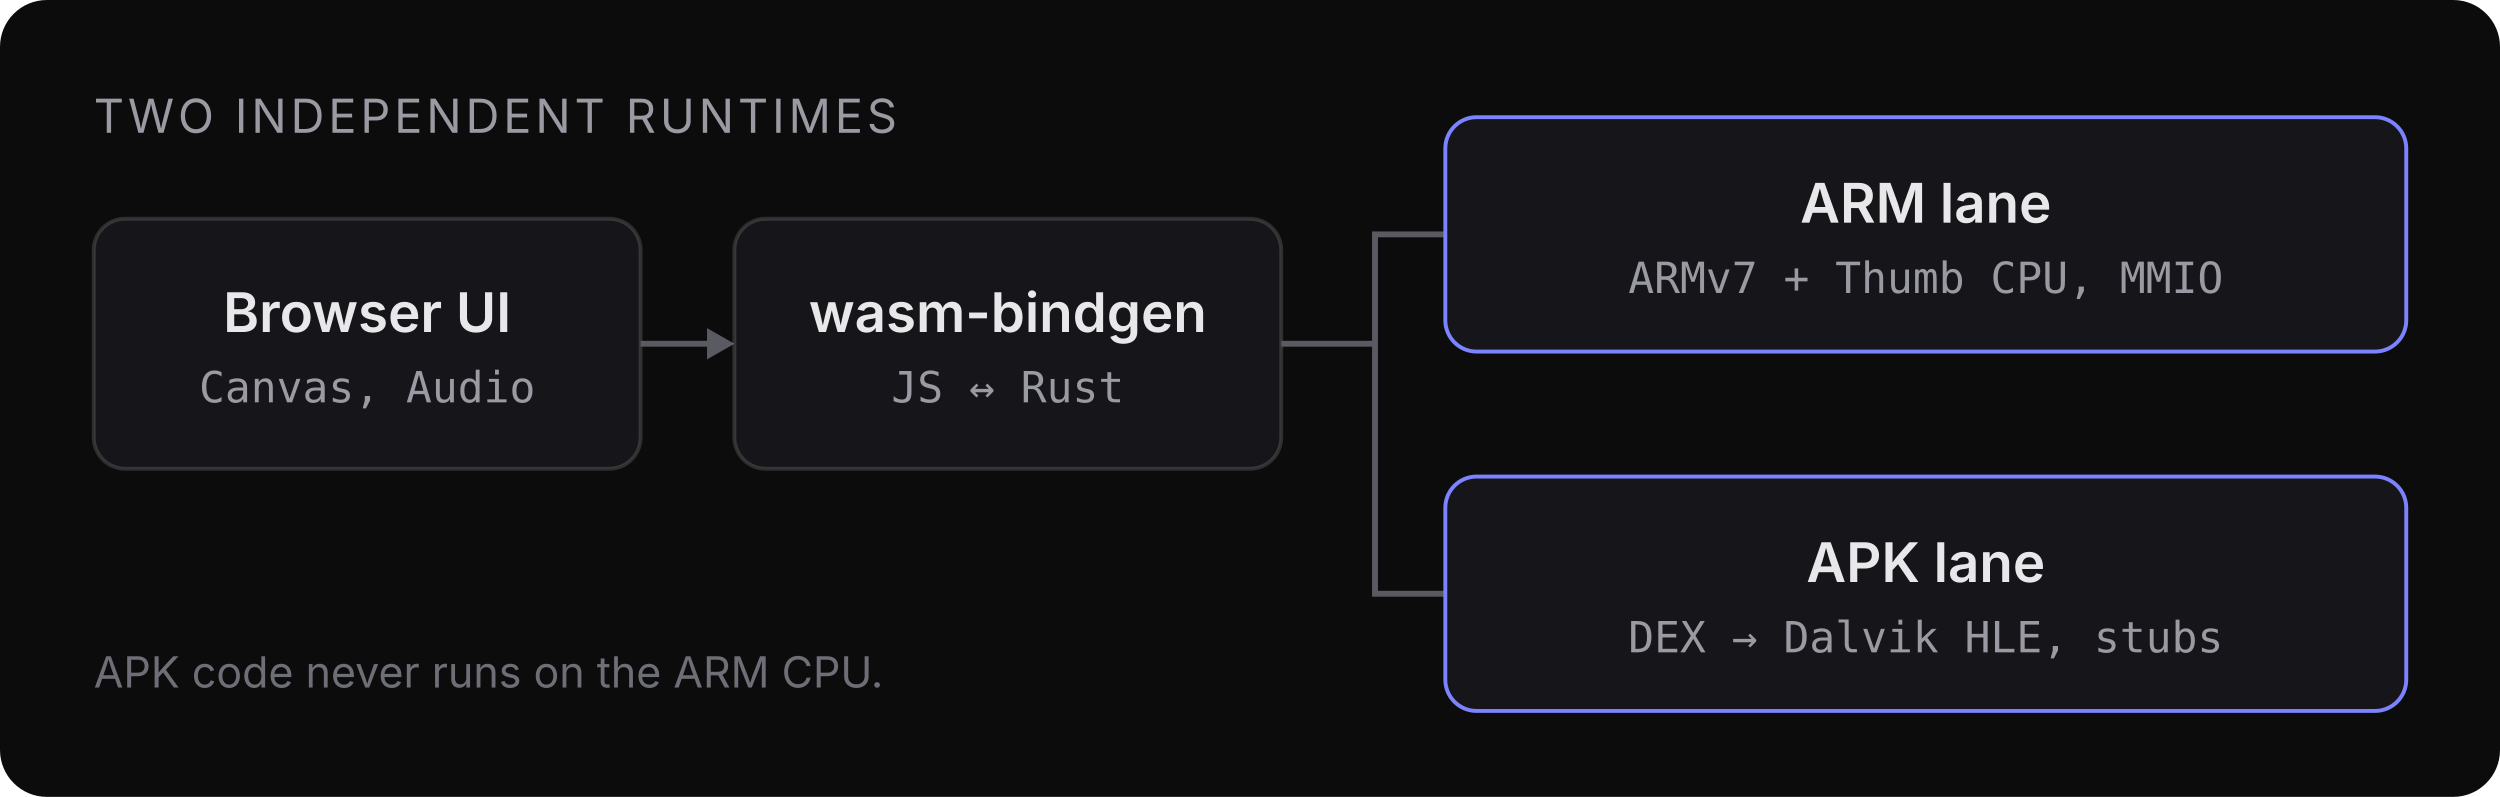
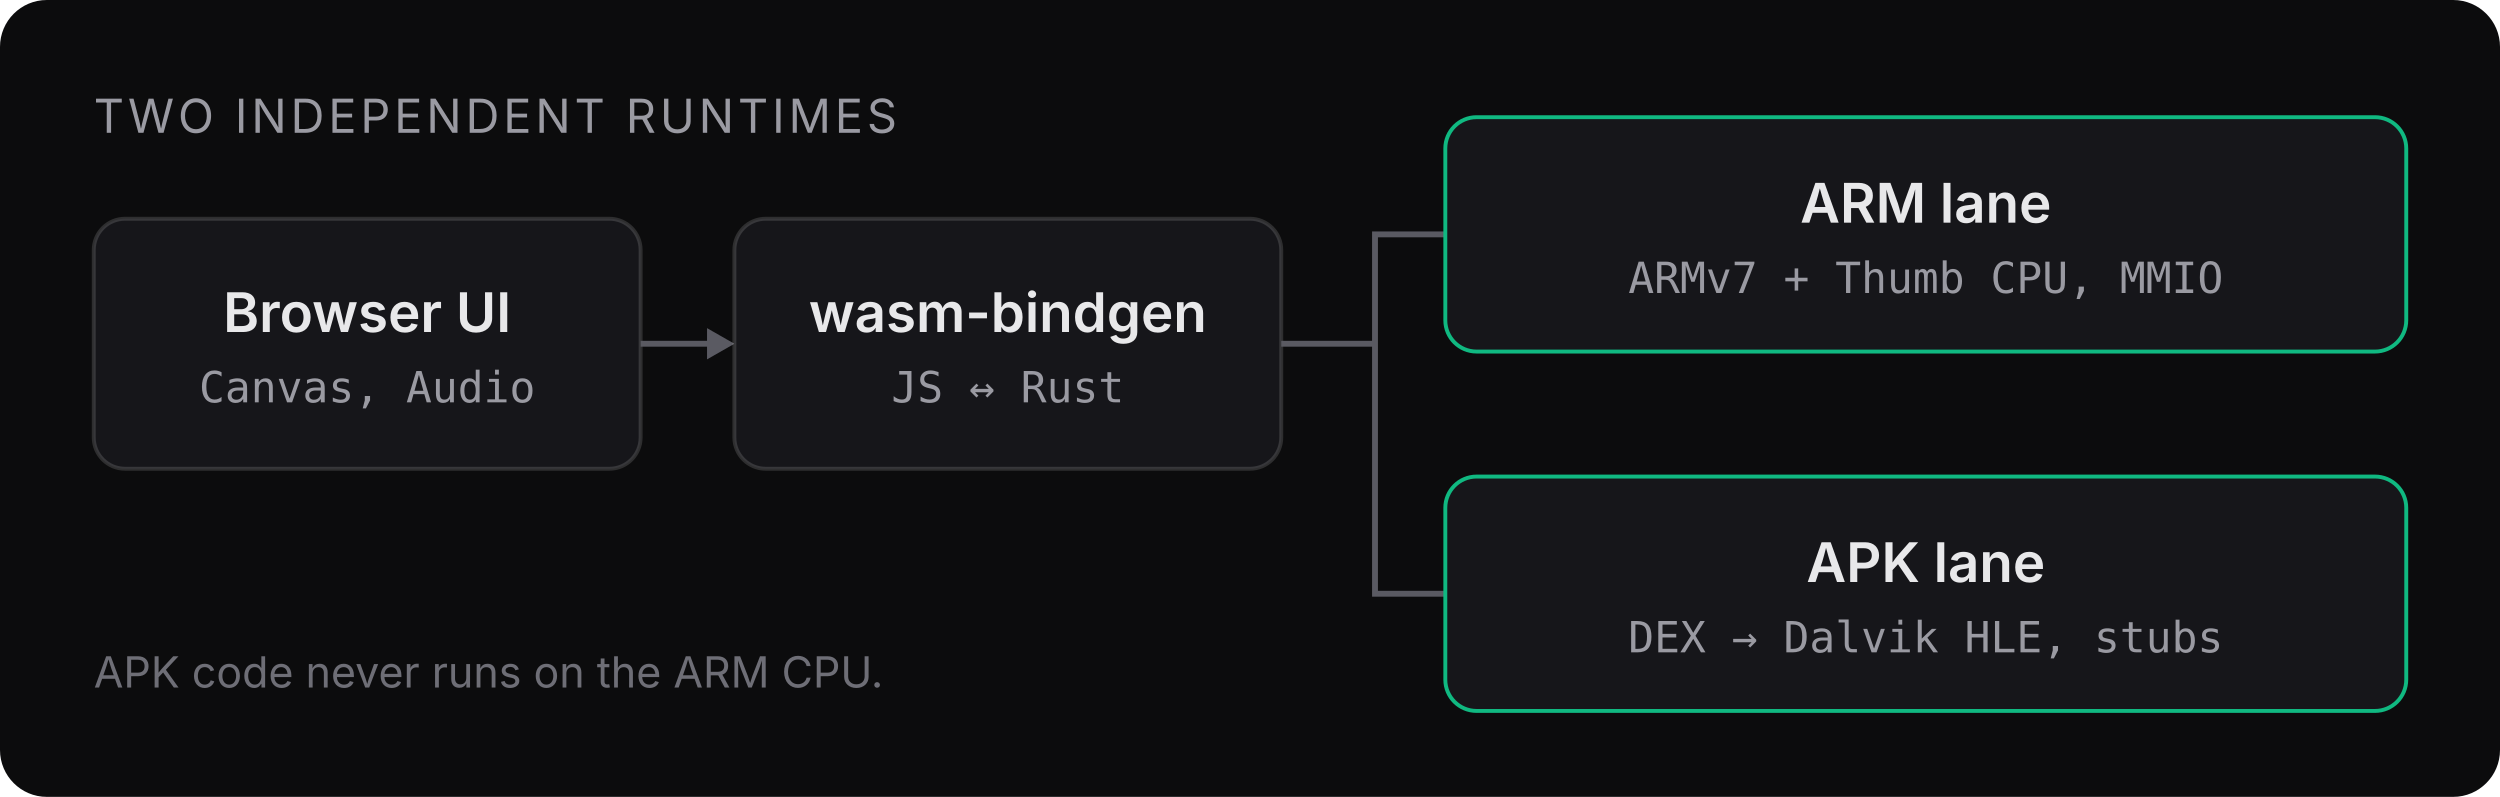
<svg xmlns="http://www.w3.org/2000/svg" width="640" height="204" viewBox="0 0 640 204" role="img" aria-label="Runtime map: browser UI and wasm-bindgen feed two independent lanes, ARM CPU and Dalvik HLE" font-family="Inter, 'Segoe UI', Helvetica, Arial, sans-serif">
  <rect width="640" height="204" rx="12" fill="#0c0c0d" />
  <text x="24" y="34" font-size="12" fill="#9a9aa2" letter-spacing="1">TWO INDEPENDENT RUNTIMES</text>
  <rect x="24" y="56" width="140" height="64" rx="8" fill="#16161a" stroke="#ffffff24" />
  <text x="94.0" y="85.0" text-anchor="middle" font-size="14" font-weight="600" fill="#e8e8ea">Browser UI</text>
  <text x="94.0" y="103.0" text-anchor="middle" font-size="11" fill="#9a9aa2" font-family="'JetBrains Mono', monospace">Canvas, Audio</text>
  <path d="M164 88H182" stroke="#5a5a62" stroke-width="1.5" />
  <path d="M181 84L188 88L181 92Z" fill="#5a5a62" />
  <rect x="188" y="56" width="140" height="64" rx="8" fill="#16161a" stroke="#ffffff24" />
  <text x="258.0" y="85.0" text-anchor="middle" font-size="14" font-weight="600" fill="#e8e8ea">wasm-bindgen</text>
  <text x="258.0" y="103.0" text-anchor="middle" font-size="11" fill="#9a9aa2" font-family="'JetBrains Mono', monospace">JS ↔ Rust</text>
  <path d="M328 88H352V60H370M352 88V152H370" stroke="#5a5a62" stroke-width="1.5" fill="none" />
-   <rect x="370" y="30" width="246" height="60" rx="8" fill="#16161a" stroke="#7c83ff" />
+   <rect x="370" y="30" width="246" height="60" rx="8" fill="#16161a" stroke="#10b981" />
  <text x="493.0" y="57.0" text-anchor="middle" font-size="14" font-weight="600" fill="#e8e8ea">ARM lane</text>
  <text x="493.0" y="75.0" text-anchor="middle" font-size="11" fill="#9a9aa2" font-family="'JetBrains Mono', monospace">ARMv7 + Thumb CPU, MMIO</text>
-   <rect x="370" y="122" width="246" height="60" rx="8" fill="#16161a" stroke="#7c83ff" />
+   <rect x="370" y="122" width="246" height="60" rx="8" fill="#16161a" stroke="#10b981" />
  <text x="493.0" y="149.0" text-anchor="middle" font-size="14" font-weight="600" fill="#e8e8ea">APK lane</text>
  <text x="493.0" y="167.0" text-anchor="middle" font-size="11" fill="#9a9aa2" font-family="'JetBrains Mono', monospace">DEX → Dalvik HLE, stubs</text>
  <text x="24" y="176" font-size="11" fill="#6e6e76">APK code never runs on the ARM CPU.</text>
</svg>
